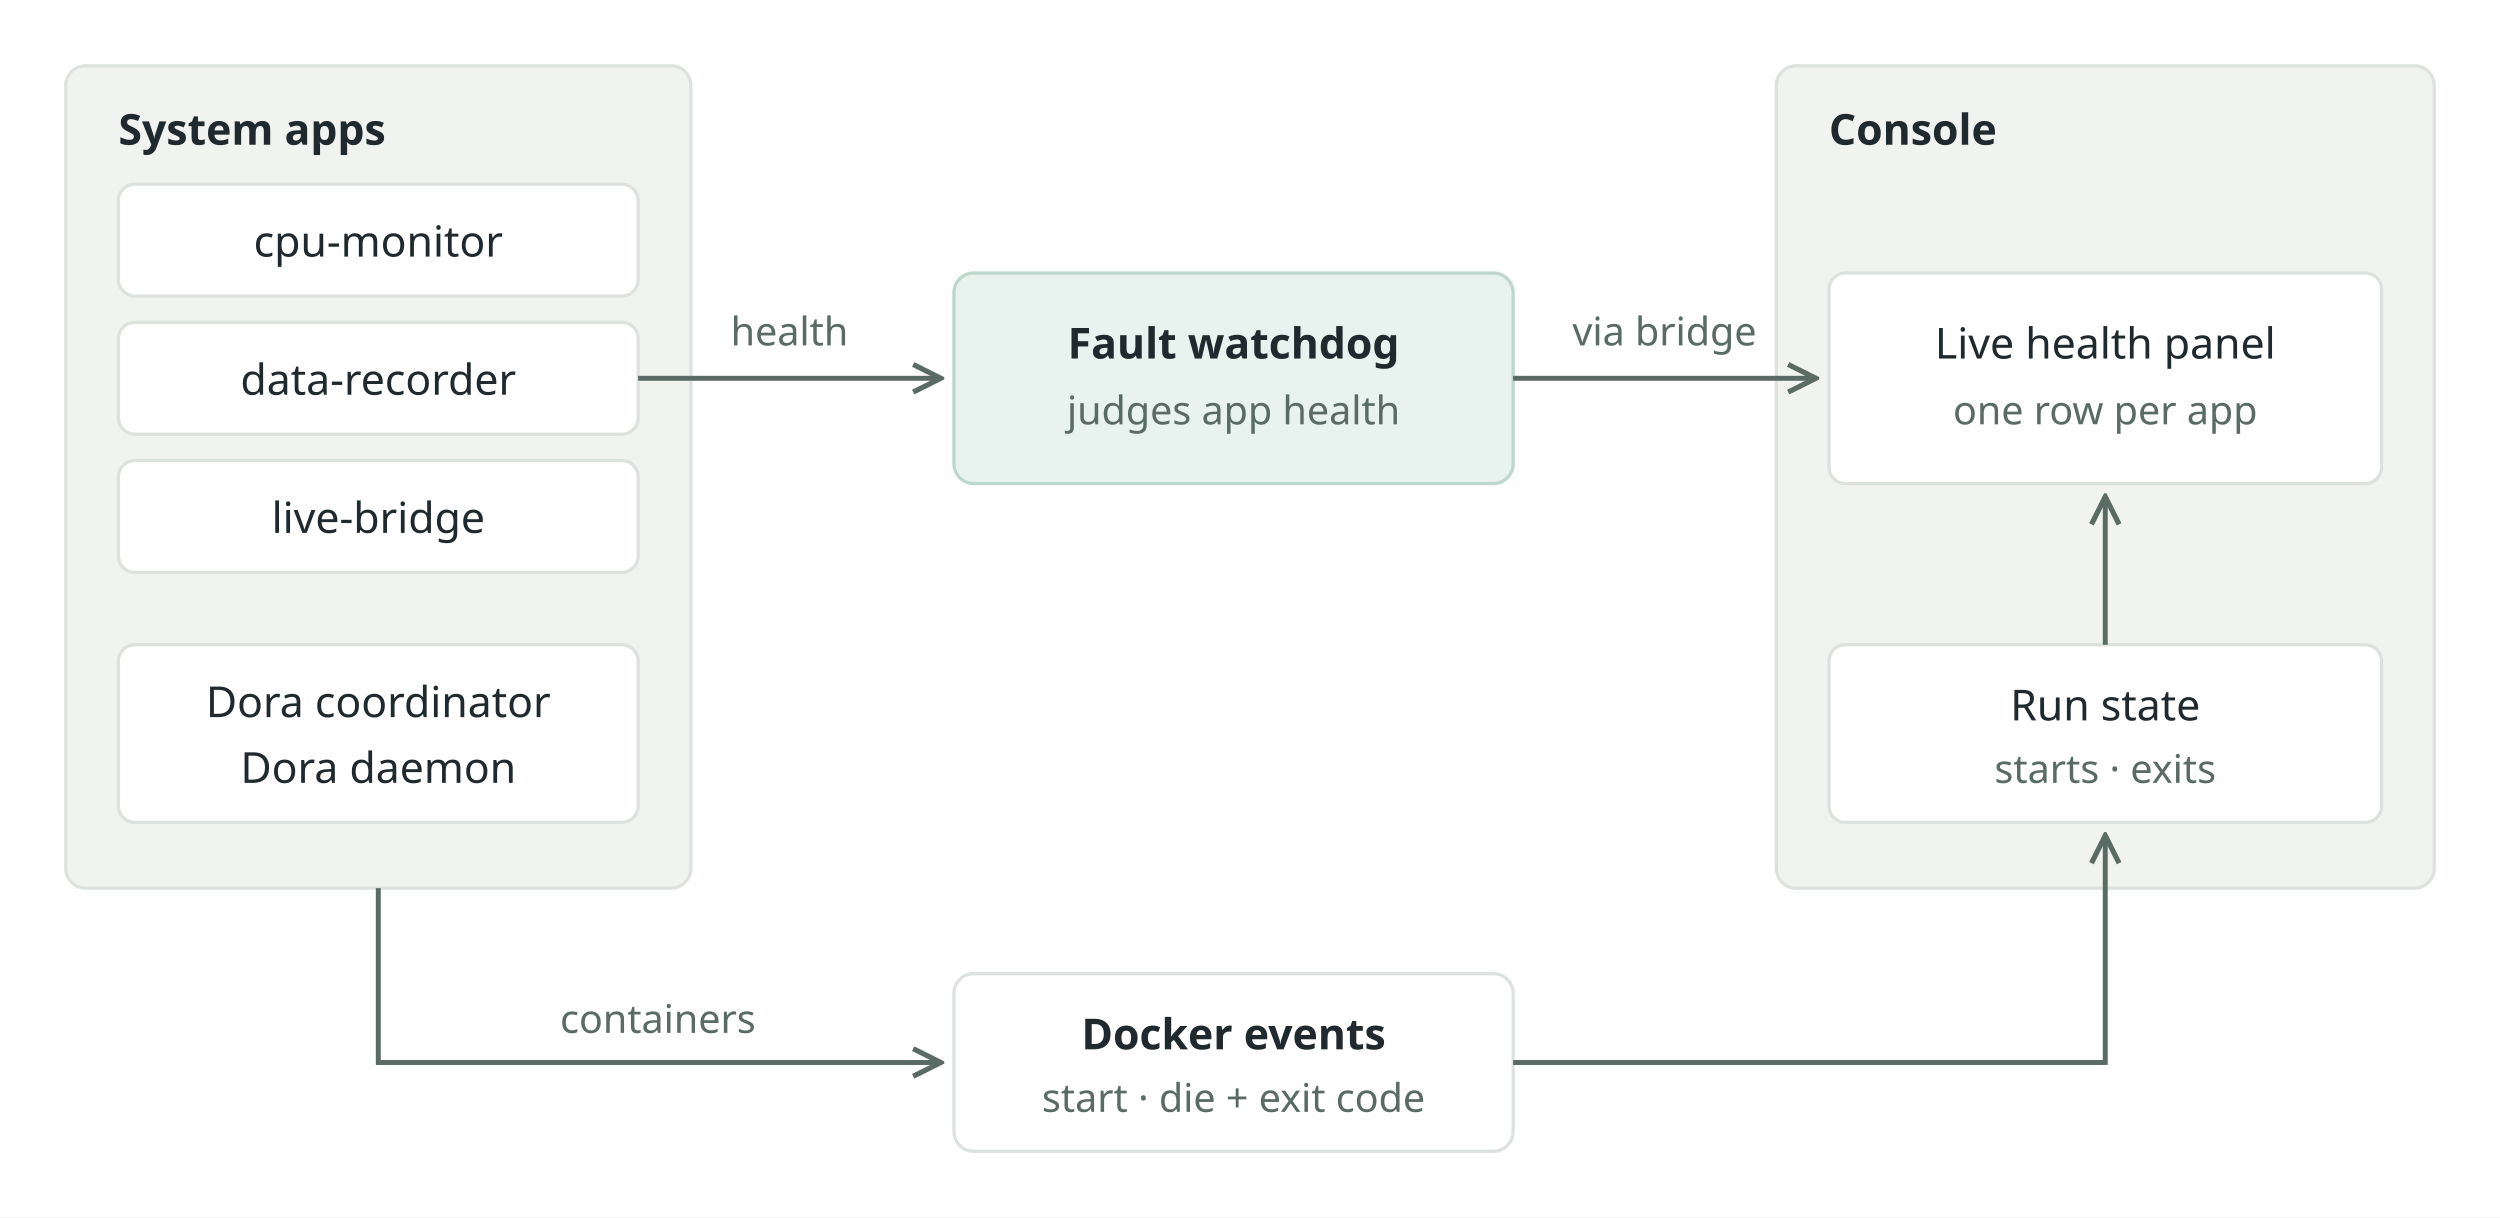
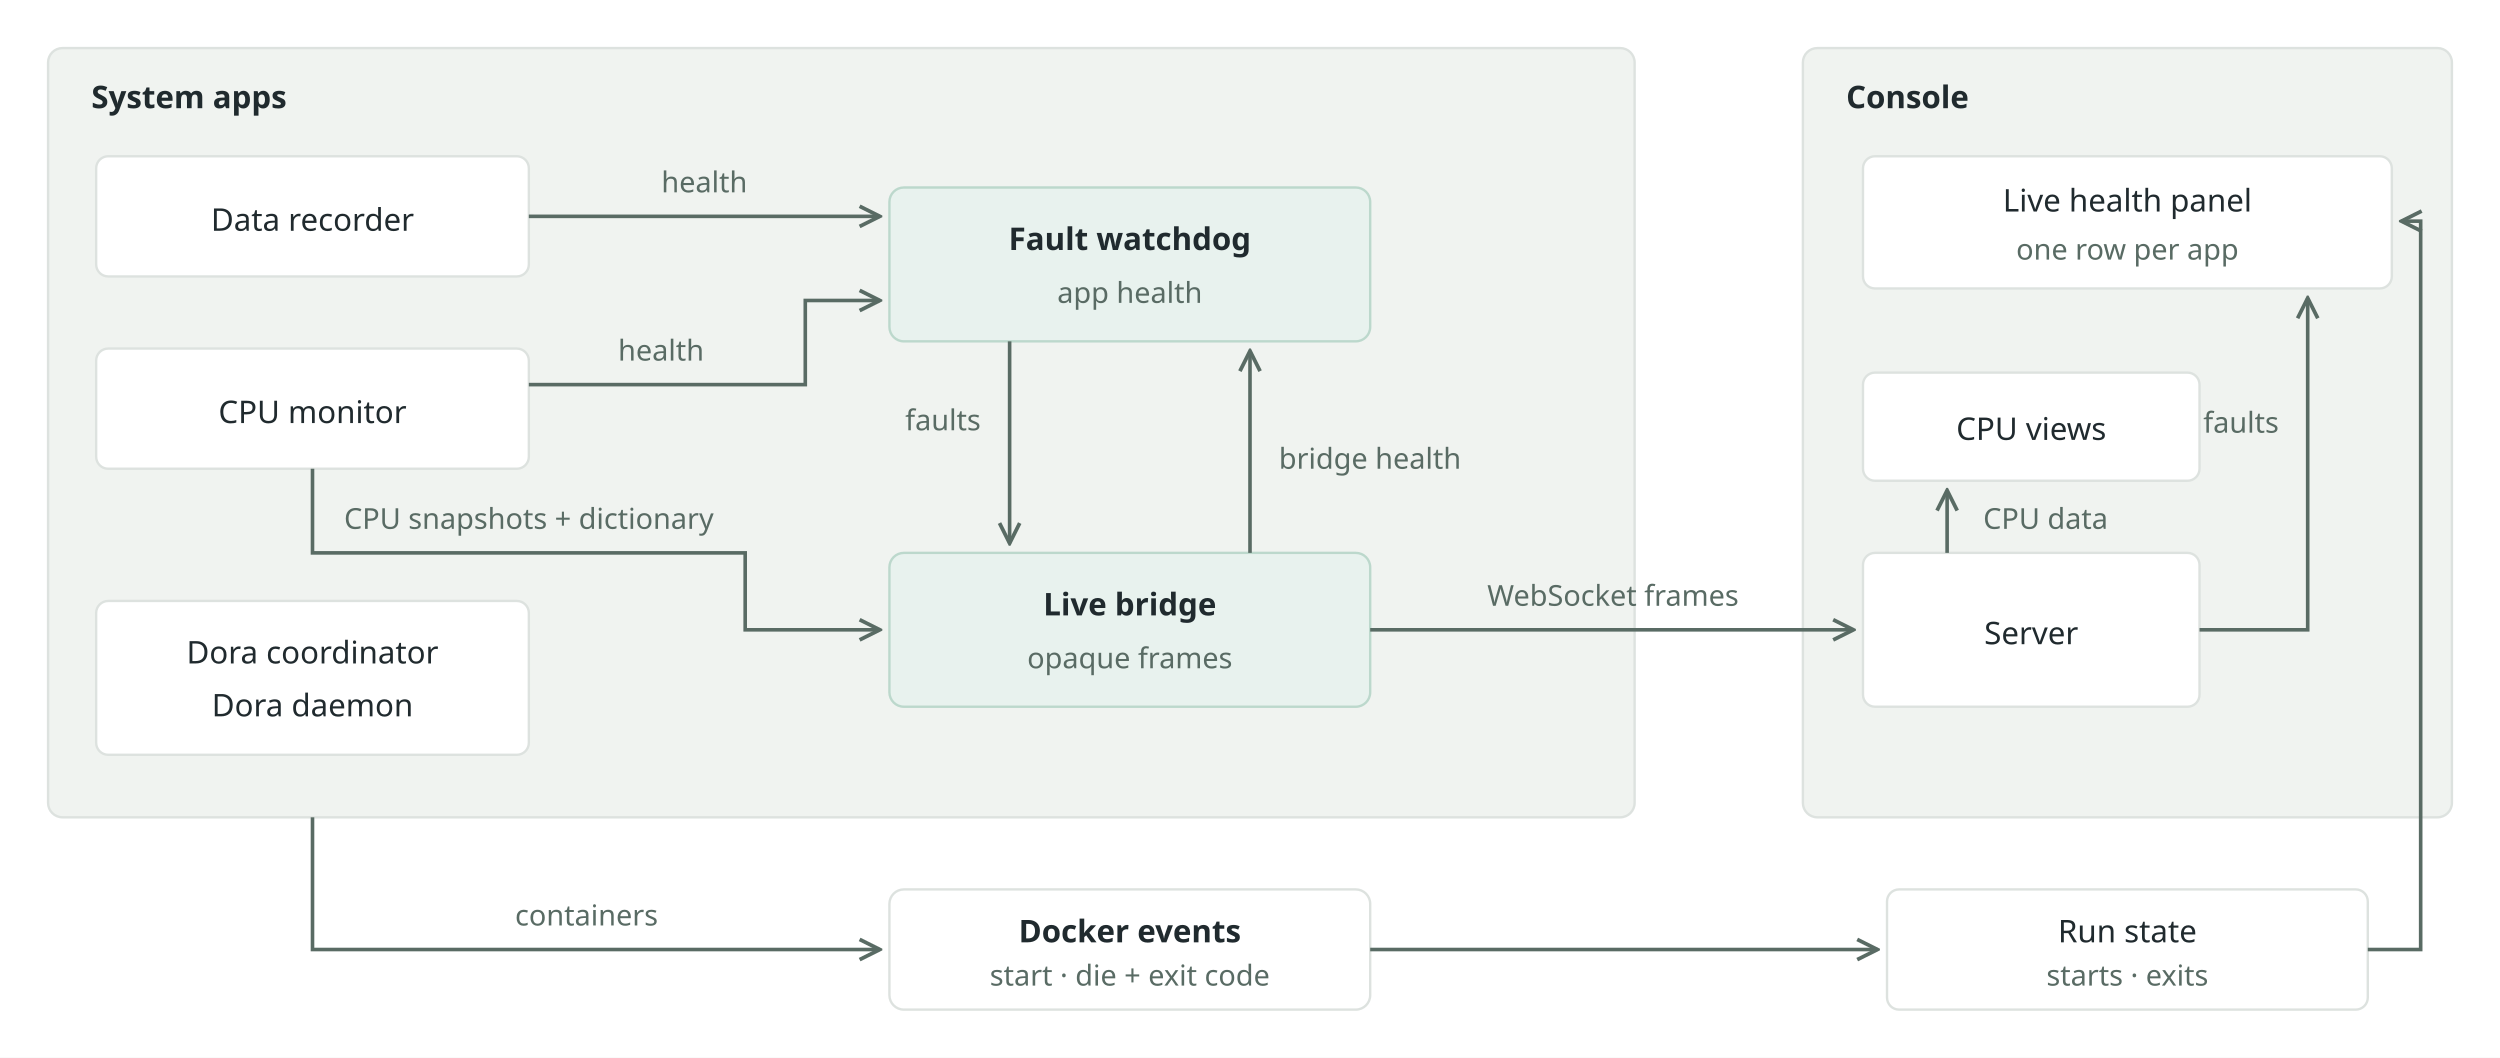
- <svg xmlns="http://www.w3.org/2000/svg" viewBox="0 0 760 370" role="img" font-family="system-ui,sans-serif" font-size="13">
-   <rect width="760" height="370" fill="#fff" />
+ <svg xmlns="http://www.w3.org/2000/svg" viewBox="0 0 1040 440" role="img" font-family="system-ui,sans-serif" font-size="13">
+   <rect width="1040" height="440" fill="#fff" />
  <defs>
    <marker id="a" viewBox="0 0 10 10" refX="9" refY="5" markerWidth="7" markerHeight="7" orient="auto-start-reverse">
      <path d="M1 1l8 4-8 4" fill="none" stroke="#596b64" stroke-width="1.5" />
    </marker>
  </defs>
-   <rect x="20" y="20" width="190" height="250" rx="6" fill="#f0f3f0" stroke="#dde2df" />
-   <text x="36" y="44" font-weight="600" fill="#202a2e">System apps</text>
-   <rect x="36" y="56" width="158" height="34" rx="5" fill="#fff" stroke="#dde2df" />
-   <text x="115" y="78" text-anchor="middle" fill="#202a2e">cpu-monitor</text>
-   <rect x="36" y="98" width="158" height="34" rx="5" fill="#fff" stroke="#dde2df" />
-   <text x="115" y="120" text-anchor="middle" fill="#202a2e">data-recorder</text>
-   <rect x="36" y="140" width="158" height="34" rx="5" fill="#fff" stroke="#dde2df" />
-   <text x="115" y="162" text-anchor="middle" fill="#202a2e">live-bridge</text>
-   <rect x="36" y="196" width="158" height="54" rx="5" fill="#fff" stroke="#dde2df" />
-   <text x="115" y="218" text-anchor="middle" fill="#202a2e">Dora coordinator</text>
-   <text x="115" y="238" text-anchor="middle" fill="#202a2e">Dora daemon</text>
-   <rect x="290" y="83" width="170" height="64" rx="6" fill="#e8f2ee" stroke="#bcd8cc" />
-   <text x="375" y="109" text-anchor="middle" fill="#202a2e" font-weight="600">Fault watchdog</text>
-   <text x="375" y="129" text-anchor="middle" fill="#596b64" font-size="12">judges app health</text>
-   <line x1="194" y1="115" x2="286" y2="115" stroke="#596b64" stroke-width="1.5" marker-end="url(#a)" />
-   <text x="240" y="105" text-anchor="middle" fill="#596b64" font-size="12">health</text>
-   <rect x="540" y="20" width="200" height="250" rx="6" fill="#f0f3f0" stroke="#dde2df" />
-   <text x="556" y="44" font-weight="600" fill="#202a2e">Console</text>
-   <rect x="556" y="83" width="168" height="64" rx="5" fill="#fff" stroke="#dde2df" />
-   <text x="640" y="109" text-anchor="middle" fill="#202a2e">Live health panel</text>
-   <text x="640" y="129" text-anchor="middle" fill="#596b64" font-size="12">one row per app</text>
-   <rect x="556" y="196" width="168" height="54" rx="5" fill="#fff" stroke="#dde2df" />
-   <text x="640" y="219" text-anchor="middle" fill="#202a2e">Run state</text>
-   <text x="640" y="238" text-anchor="middle" fill="#596b64" font-size="12">starts · exits</text>
-   <line x1="460" y1="115" x2="552" y2="115" stroke="#596b64" stroke-width="1.5" marker-end="url(#a)" />
-   <text x="506" y="105" text-anchor="middle" fill="#596b64" font-size="12">via bridge</text>
-   <rect x="290" y="296" width="170" height="54" rx="6" fill="#fff" stroke="#dde2df" />
-   <text x="375" y="319" text-anchor="middle" fill="#202a2e" font-weight="600">Docker events</text>
-   <text x="375" y="338" text-anchor="middle" fill="#596b64" font-size="12">start · die + exit code</text>
-   <line x1="640" y1="196" x2="640" y2="151" stroke="#596b64" stroke-width="1.5" marker-end="url(#a)" />
-   <path d="M460 323 H640 V254" fill="none" stroke="#596b64" stroke-width="1.5" marker-end="url(#a)" />
-   <path d="M115 270 V323 H286" fill="none" stroke="#596b64" stroke-width="1.5" marker-end="url(#a)" />
-   <text x="200" y="314" text-anchor="middle" fill="#596b64" font-size="12">containers</text>
+   <rect x="20" y="20" width="660" height="320" rx="6" fill="#f0f3f0" stroke="#dde2df" />
+   <text x="38" y="45" font-weight="600" fill="#202a2e">System apps</text>
+   <rect x="40" y="65" width="180" height="50" rx="5" fill="#fff" stroke="#dde2df" />
+   <text x="130" y="96" text-anchor="middle" fill="#202a2e">Data recorder</text>
+   <rect x="40" y="145" width="180" height="50" rx="5" fill="#fff" stroke="#dde2df" />
+   <text x="130" y="176" text-anchor="middle" fill="#202a2e">CPU monitor</text>
+   <rect x="40" y="250" width="180" height="64" rx="5" fill="#fff" stroke="#dde2df" />
+   <text x="130" y="276" text-anchor="middle" fill="#202a2e">Dora coordinator</text>
+   <text x="130" y="298" text-anchor="middle" fill="#202a2e">Dora daemon</text>
+   <rect x="370" y="78" width="200" height="64" rx="6" fill="#e8f2ee" stroke="#bcd8cc" />
+   <text x="470" y="104" text-anchor="middle" fill="#202a2e" font-weight="600">Fault watchdog</text>
+   <text x="470" y="126" text-anchor="middle" fill="#596b64" font-size="12">app health</text>
+   <rect x="370" y="230" width="200" height="64" rx="6" fill="#e8f2ee" stroke="#bcd8cc" />
+   <text x="470" y="256" text-anchor="middle" fill="#202a2e" font-weight="600">Live bridge</text>
+   <text x="470" y="278" text-anchor="middle" fill="#596b64" font-size="12">opaque frames</text>
+   <line x1="220" y1="90" x2="366" y2="90" stroke="#596b64" stroke-width="1.5" marker-end="url(#a)" />
+   <text x="293" y="80" text-anchor="middle" fill="#596b64" font-size="12">health</text>
+   <path d="M220 160 H335 V125 H366" fill="none" stroke="#596b64" stroke-width="1.5" marker-end="url(#a)" />
+   <text x="275" y="150" text-anchor="middle" fill="#596b64" font-size="12">health</text>
+   <path d="M130 195 V230 H310 V262 H366" fill="none" stroke="#596b64" stroke-width="1.5" marker-end="url(#a)" />
+   <text x="220" y="220" text-anchor="middle" fill="#596b64" font-size="12">CPU snapshots + dictionary</text>
+   <line x1="420" y1="142" x2="420" y2="226" stroke="#596b64" stroke-width="1.5" marker-end="url(#a)" />
+   <text x="408" y="179" text-anchor="end" fill="#596b64" font-size="12">faults</text>
+   <line x1="520" y1="230" x2="520" y2="146" stroke="#596b64" stroke-width="1.5" marker-end="url(#a)" />
+   <text x="532" y="195" fill="#596b64" font-size="12">bridge health</text>
+   <rect x="750" y="20" width="270" height="320" rx="6" fill="#f0f3f0" stroke="#dde2df" />
+   <text x="768" y="45" font-weight="600" fill="#202a2e">Console</text>
+   <rect x="775" y="65" width="220" height="55" rx="5" fill="#fff" stroke="#dde2df" />
+   <text x="885" y="88" text-anchor="middle" fill="#202a2e">Live health panel</text>
+   <text x="885" y="108" text-anchor="middle" fill="#596b64" font-size="12">one row per app</text>
+   <rect x="775" y="155" width="140" height="45" rx="5" fill="#fff" stroke="#dde2df" />
+   <text x="845" y="183" text-anchor="middle" fill="#202a2e">CPU views</text>
+   <rect x="775" y="230" width="140" height="64" rx="5" fill="#fff" stroke="#dde2df" />
+   <text x="845" y="268" text-anchor="middle" fill="#202a2e">Server</text>
+   <line x1="570" y1="262" x2="771" y2="262" stroke="#596b64" stroke-width="1.5" marker-end="url(#a)" />
+   <text x="671" y="252" text-anchor="middle" fill="#596b64" font-size="12">WebSocket frames</text>
+   <line x1="810" y1="230" x2="810" y2="204" stroke="#596b64" stroke-width="1.5" marker-end="url(#a)" />
+   <text x="825" y="220" fill="#596b64" font-size="12">CPU data</text>
+   <path d="M915 262 H960 V124" fill="none" stroke="#596b64" stroke-width="1.5" marker-end="url(#a)" />
+   <text x="948" y="180" text-anchor="end" fill="#596b64" font-size="12">faults</text>
+   <rect x="785" y="370" width="200" height="50" rx="5" fill="#fff" stroke="#dde2df" />
+   <text x="885" y="392" text-anchor="middle" fill="#202a2e">Run state</text>
+   <text x="885" y="410" text-anchor="middle" fill="#596b64" font-size="12">starts · exits</text>
+   <path d="M985 395 H1007 V92 H999" fill="none" stroke="#596b64" stroke-width="1.5" marker-end="url(#a)" />
+   <rect x="370" y="370" width="200" height="50" rx="6" fill="#fff" stroke="#dde2df" />
+   <text x="470" y="392" text-anchor="middle" fill="#202a2e" font-weight="600">Docker events</text>
+   <text x="470" y="410" text-anchor="middle" fill="#596b64" font-size="12">start · die + exit code</text>
+   <line x1="570" y1="395" x2="781" y2="395" stroke="#596b64" stroke-width="1.5" marker-end="url(#a)" />
+   <path d="M130 340 V395 H366" fill="none" stroke="#596b64" stroke-width="1.5" marker-end="url(#a)" />
+   <text x="244" y="385" text-anchor="middle" fill="#596b64" font-size="12">containers</text>
</svg>
